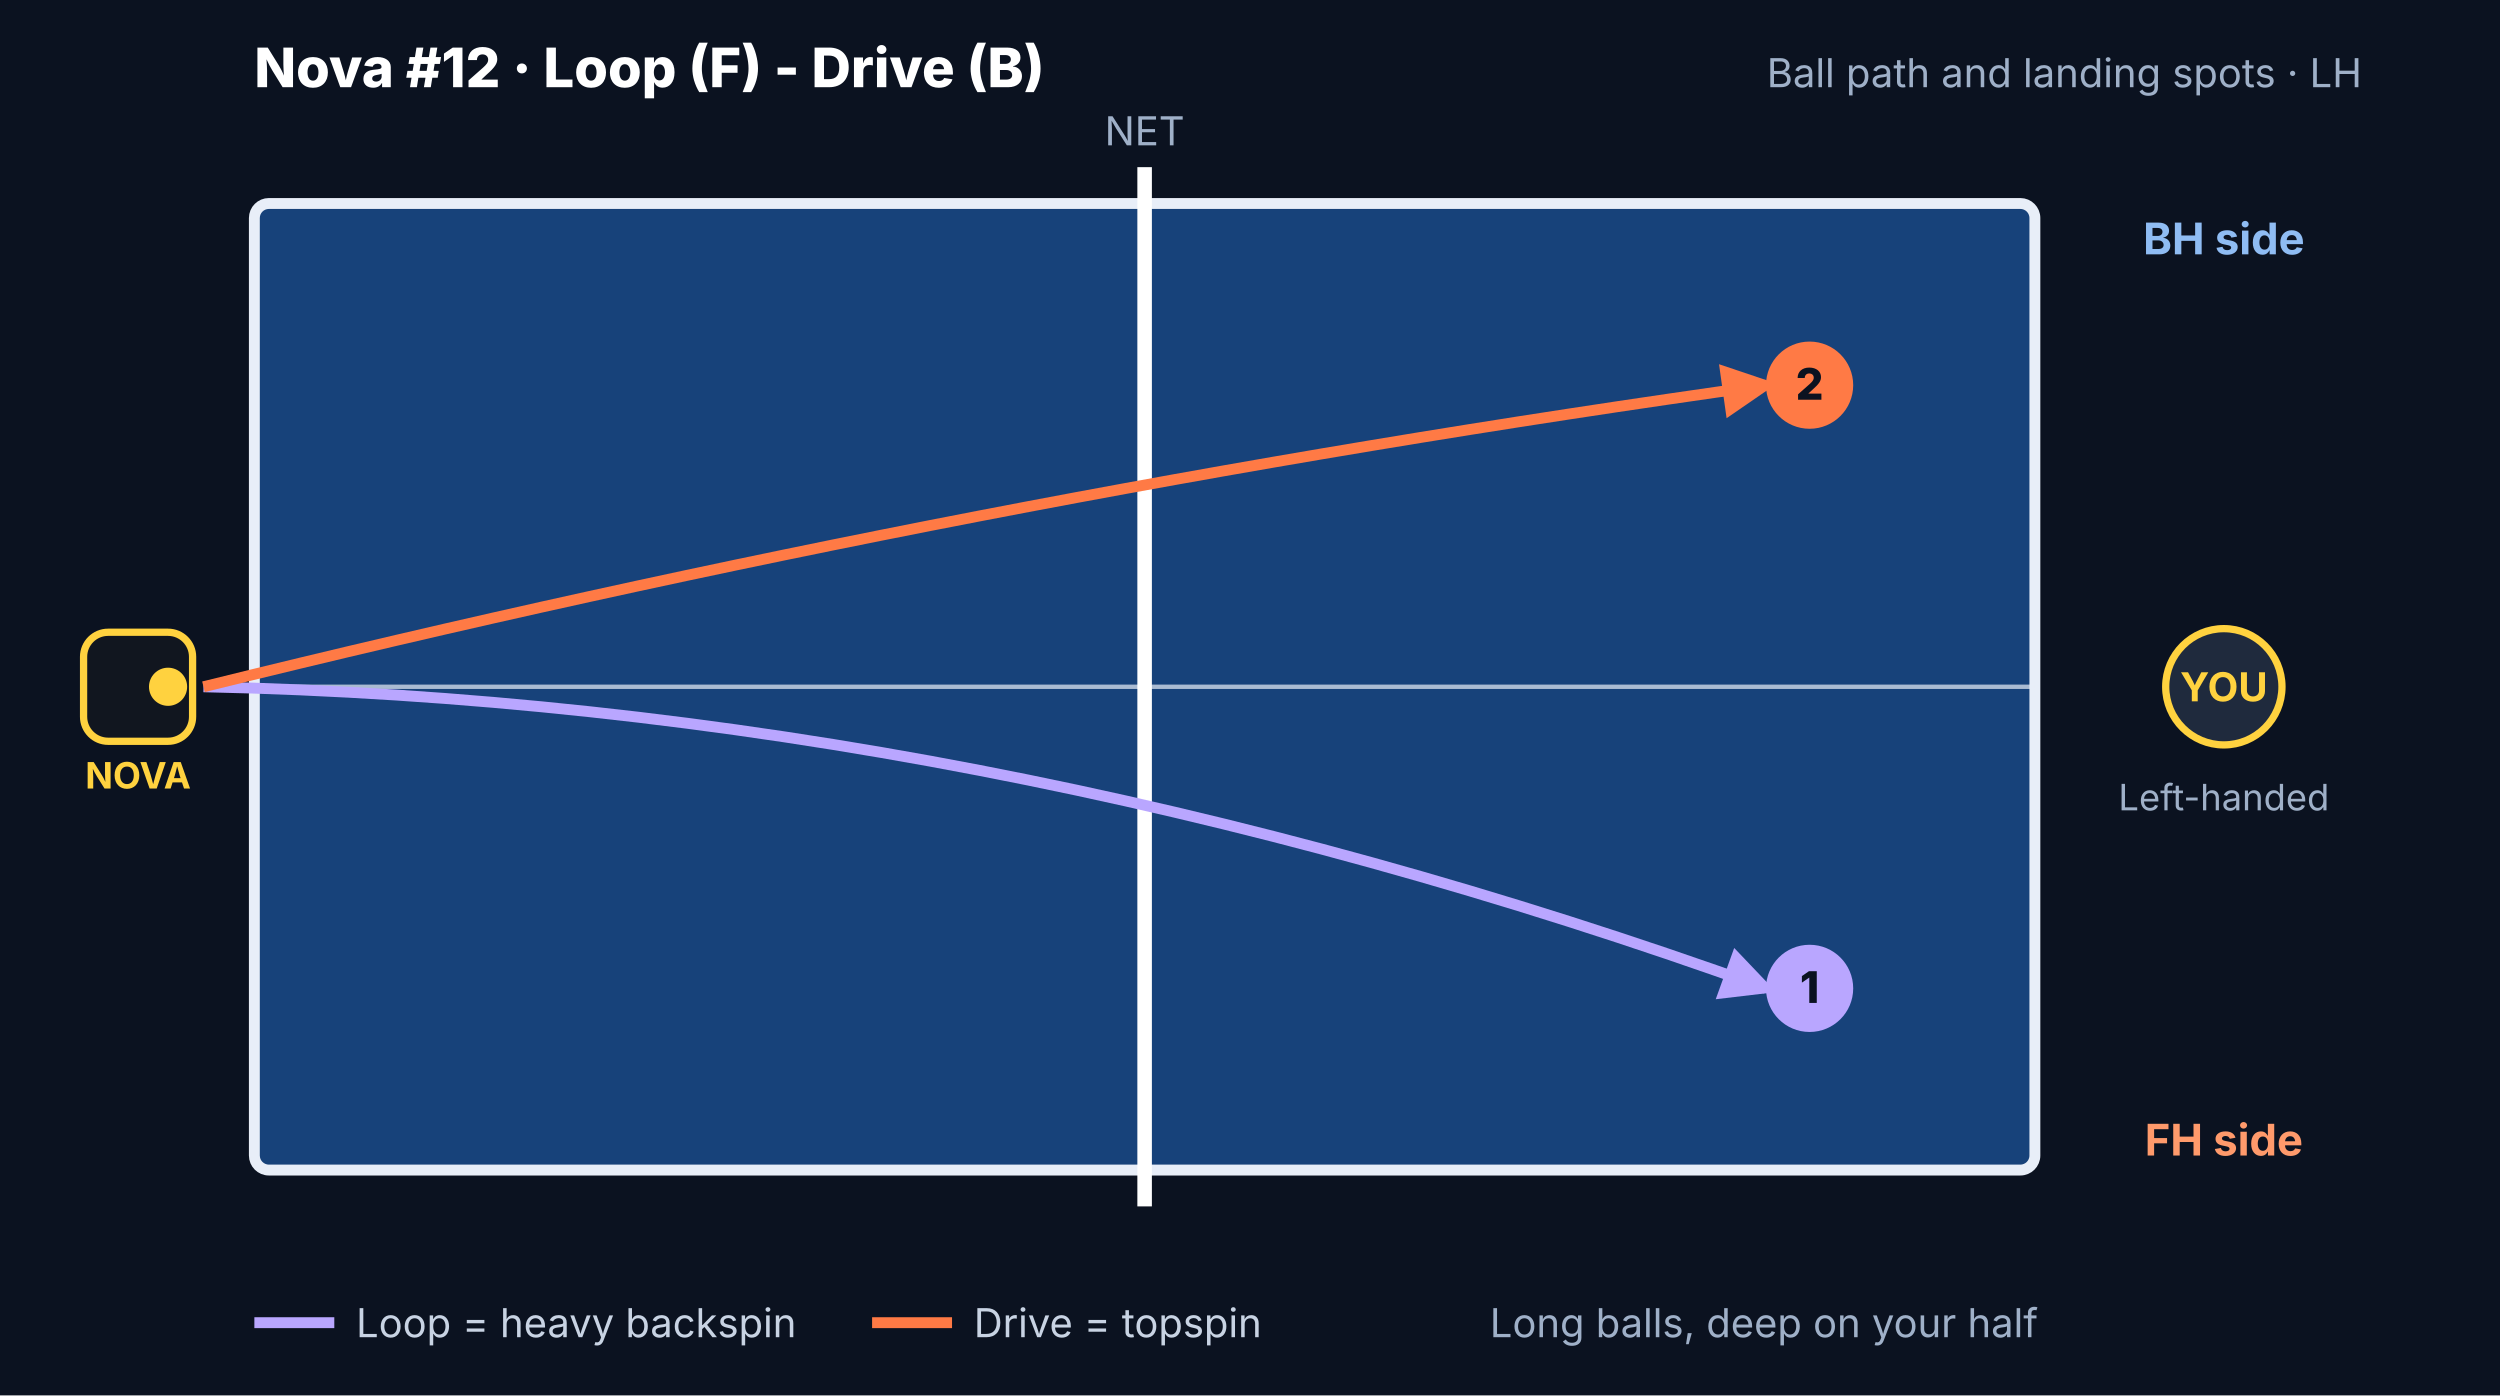
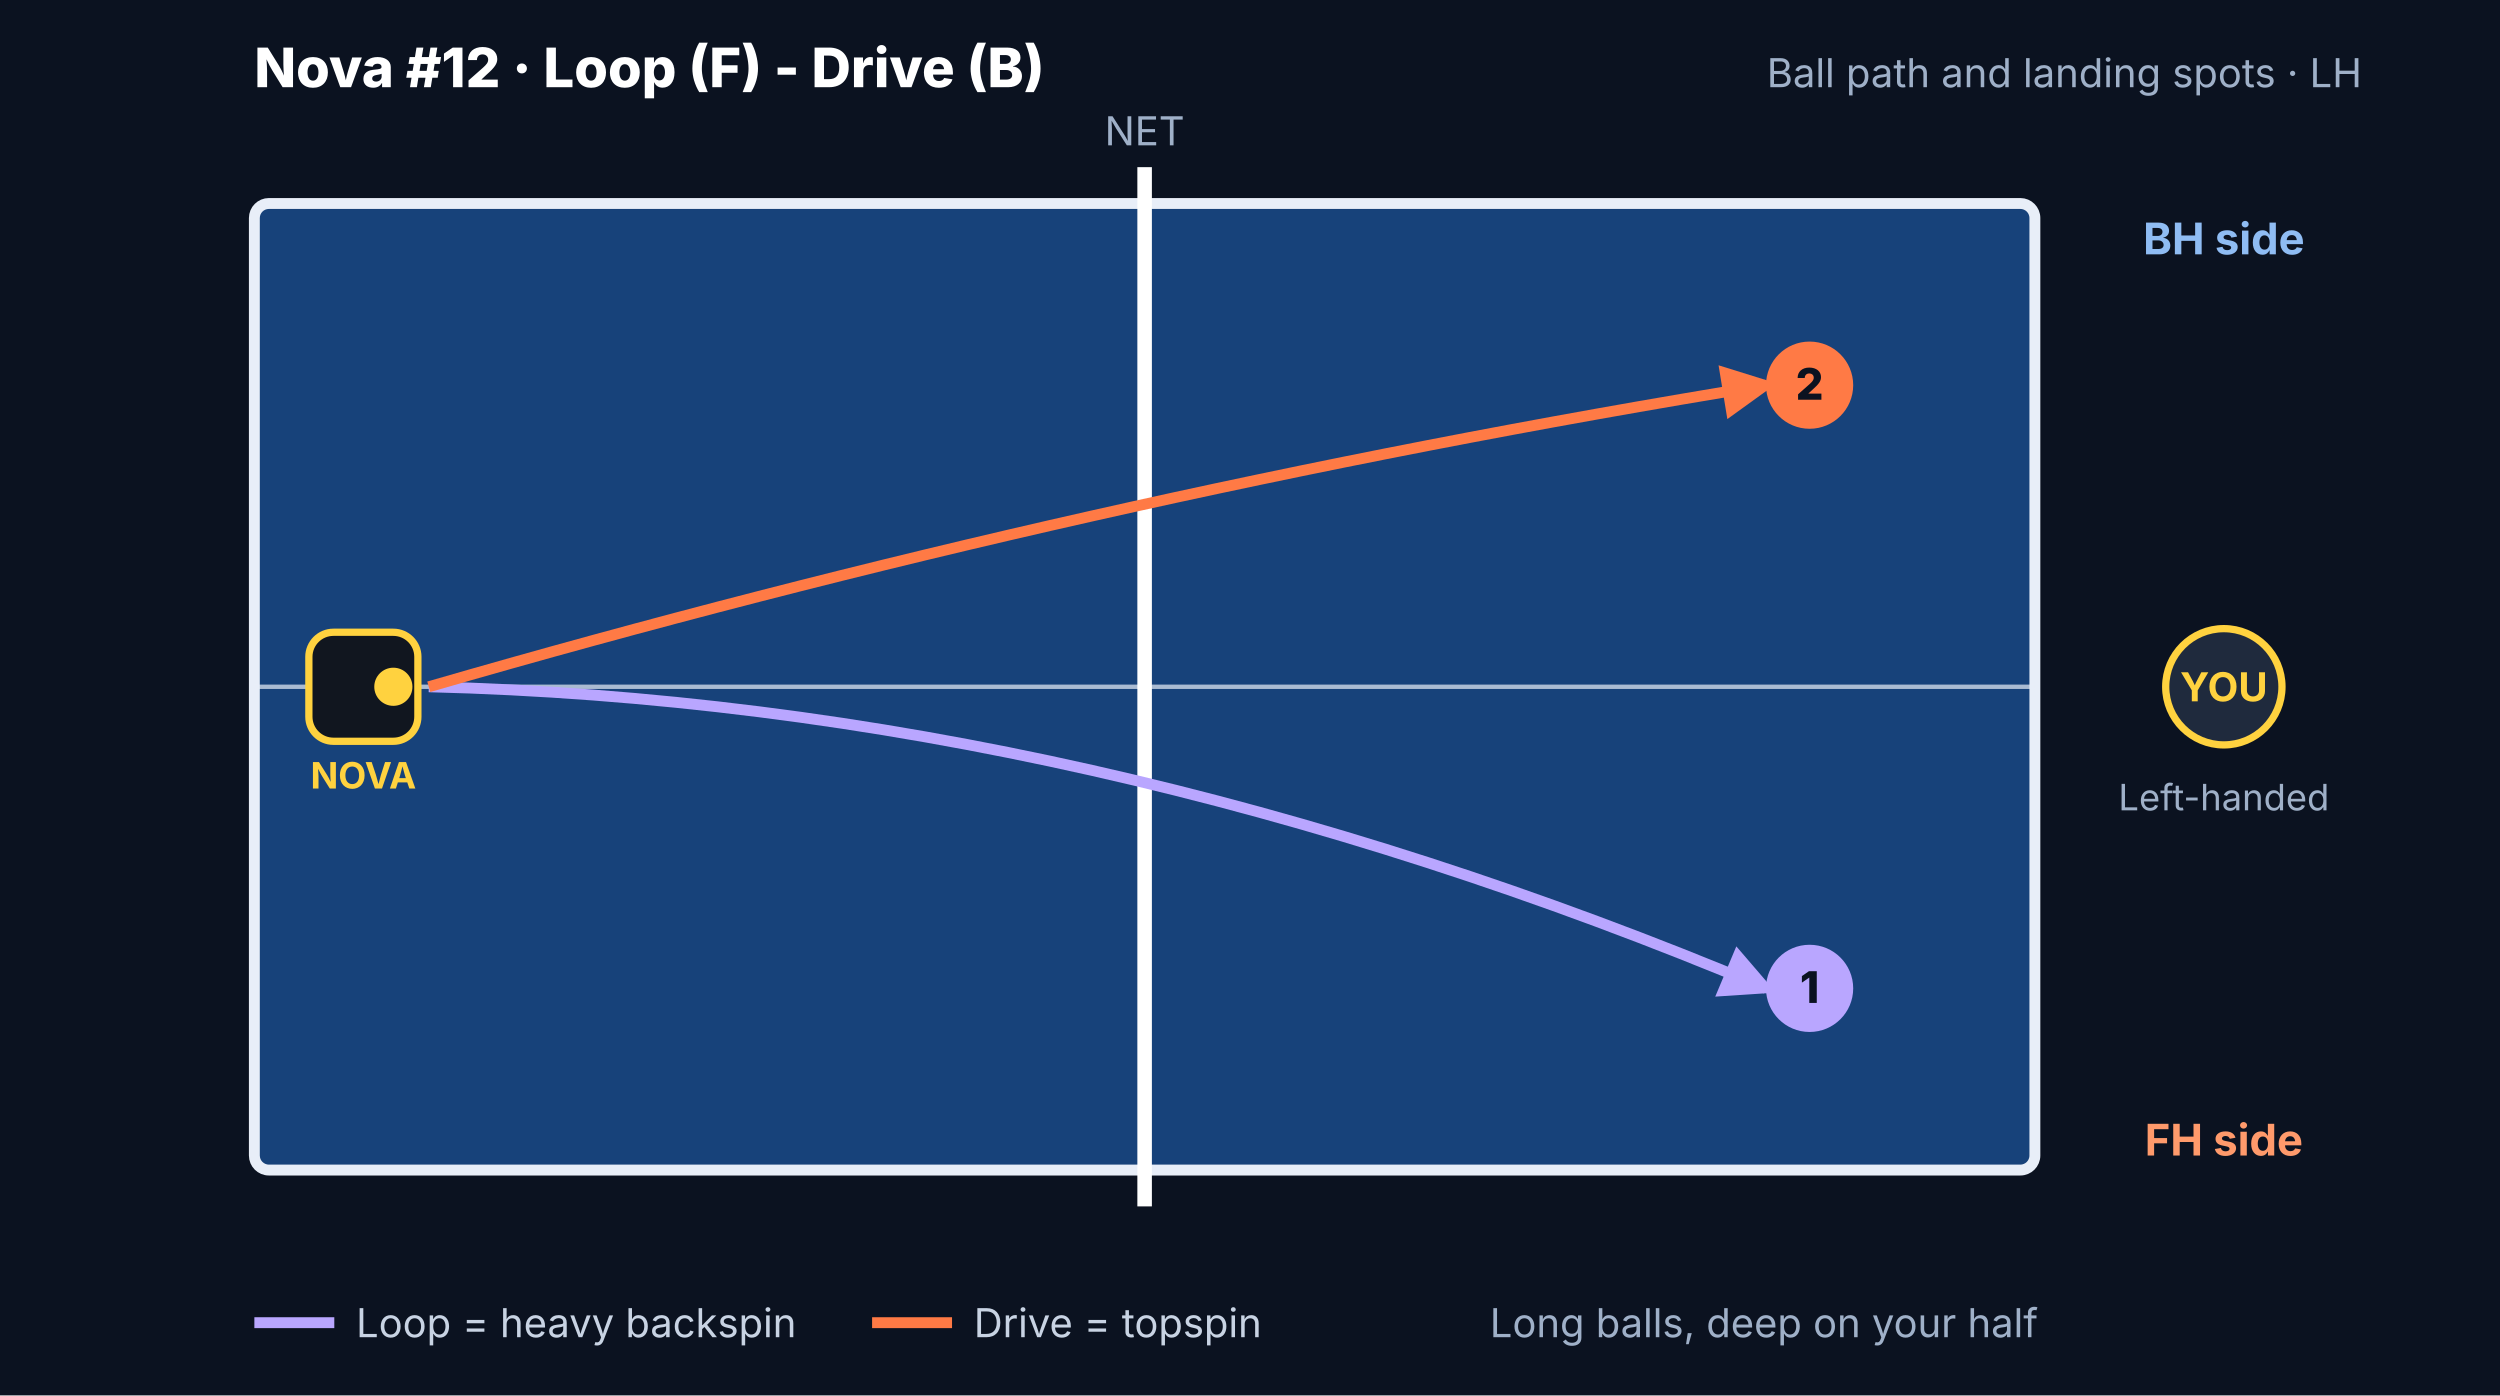
<svg xmlns="http://www.w3.org/2000/svg" viewBox="0 0 688 384" width="1376" height="768">
  <defs>
    <marker id="ah" viewBox="0 0 10 10" refX="8" refY="5" markerWidth="5" markerHeight="5" orient="auto-start-reverse">
      <path d="M0 0L10 5L0 10z" fill="context-stroke" />
    </marker>
    <radialGradient id="glow">
      <stop offset="0" stop-color="#ffd23f" stop-opacity=".55" />
      <stop offset="1" stop-color="#ffd23f" stop-opacity="0" />
    </radialGradient>
  </defs>
  <rect width="688" height="384" fill="#0b1220" />
  <text x="70" y="24" font-family="Inter, Arial, sans-serif" font-size="15" font-weight="800" fill="#ffffff">Nova #12 · Loop (F) - Drive (B)</text>
  <text x="650" y="24" text-anchor="end" font-family="Inter, Arial, sans-serif" font-size="11" fill="#9fb0c8">Ball path and landing spots · LH</text>
  <rect x="70" y="56" width="490" height="266" rx="4" fill="#17427a" stroke="#e8eef8" stroke-width="3" />
  <line x1="70" y1="189" x2="560" y2="189" stroke="#e8eef8" stroke-width="1.2" opacity=".7" />
  <line x1="315" y1="46" x2="315" y2="332" stroke="#ffffff" stroke-width="4" />
  <text x="315" y="40" text-anchor="middle" font-family="Inter, Arial, sans-serif" font-size="11" fill="#9fb0c8">NET</text>
  <circle cx="612" cy="189" r="16" fill="#1f2a3d" stroke="#ffd23f" stroke-width="2" />
  <text x="612" y="193" text-anchor="middle" font-family="Inter, Arial, sans-serif" font-size="11" font-weight="700" fill="#ffd23f">YOU</text>
  <text x="612" y="223" text-anchor="middle" font-family="Inter, Arial, sans-serif" font-size="10" fill="#9fb0c8">Left-handed</text>
  <text x="612" y="318" text-anchor="middle" font-family="Inter, Arial, sans-serif" font-size="12" font-weight="700" fill="#ff9a6b">FH side</text>
  <text x="612" y="70" text-anchor="middle" font-family="Inter, Arial, sans-serif" font-size="12" font-weight="700" fill="#8fbcf3">BH side</text>
-   <rect x="23" y="174" width="30" height="30" rx="6.75" fill="#11161f" stroke="#ffd23f" stroke-width="2" />
-   <circle cx="46.25" cy="189" r="5.25" fill="#ffd23f" />
-   <text x="38" y="217" text-anchor="middle" font-family="Inter, Arial, sans-serif" font-size="10" font-weight="700" fill="#ffd23f">NOVA</text>
-   <path d="M56 189 Q 268 193.5 486 272" fill="none" stroke="#b9a6ff" stroke-width="3" marker-end="url(#ah)" />
+   <rect x="85" y="174" width="30" height="30" rx="6.75" fill="#11161f" stroke="#ffd23f" stroke-width="2" />
+   <circle cx="108.25" cy="189" r="5.25" fill="#ffd23f" />
+   <text x="100" y="217" text-anchor="middle" font-family="Inter, Arial, sans-serif" font-size="10" font-weight="700" fill="#ffd23f">NOVA</text>
+   <path d="M118 189 Q 299 193.5 486 272" fill="none" stroke="#b9a6ff" stroke-width="3" marker-end="url(#ah)" />
  <circle cx="498" cy="272" r="12" fill="#b9a6ff" />
  <text x="498" y="276" text-anchor="middle" font-family="Inter, Arial, sans-serif" font-size="12" font-weight="800" fill="#0b1220">1</text>
-   <path d="M56 189 Q 268 136.5 486 106" fill="none" stroke="#ff7a45" stroke-width="3" marker-end="url(#ah)" />
+   <path d="M118 189 Q 299 136.5 486 106" fill="none" stroke="#ff7a45" stroke-width="3" marker-end="url(#ah)" />
  <circle cx="498" cy="106" r="12" fill="#ff7a45" />
  <text x="498" y="110" text-anchor="middle" font-family="Inter, Arial, sans-serif" font-size="12" font-weight="800" fill="#0b1220">2</text>
  <line x1="70" y1="364" x2="92" y2="364" stroke="#b9a6ff" stroke-width="3" />
  <text x="98" y="368" font-family="Inter, Arial, sans-serif" font-size="11" fill="#c8d3e3">Loop = heavy backspin</text>
  <line x1="240" y1="364" x2="262" y2="364" stroke="#ff7a45" stroke-width="3" />
  <text x="268" y="368" font-family="Inter, Arial, sans-serif" font-size="11" fill="#c8d3e3">Drive = topspin</text>
  <text x="410" y="368" font-family="Inter, Arial, sans-serif" font-size="11" fill="#9fb0c8">Long balls, deep on your half</text>
</svg>
